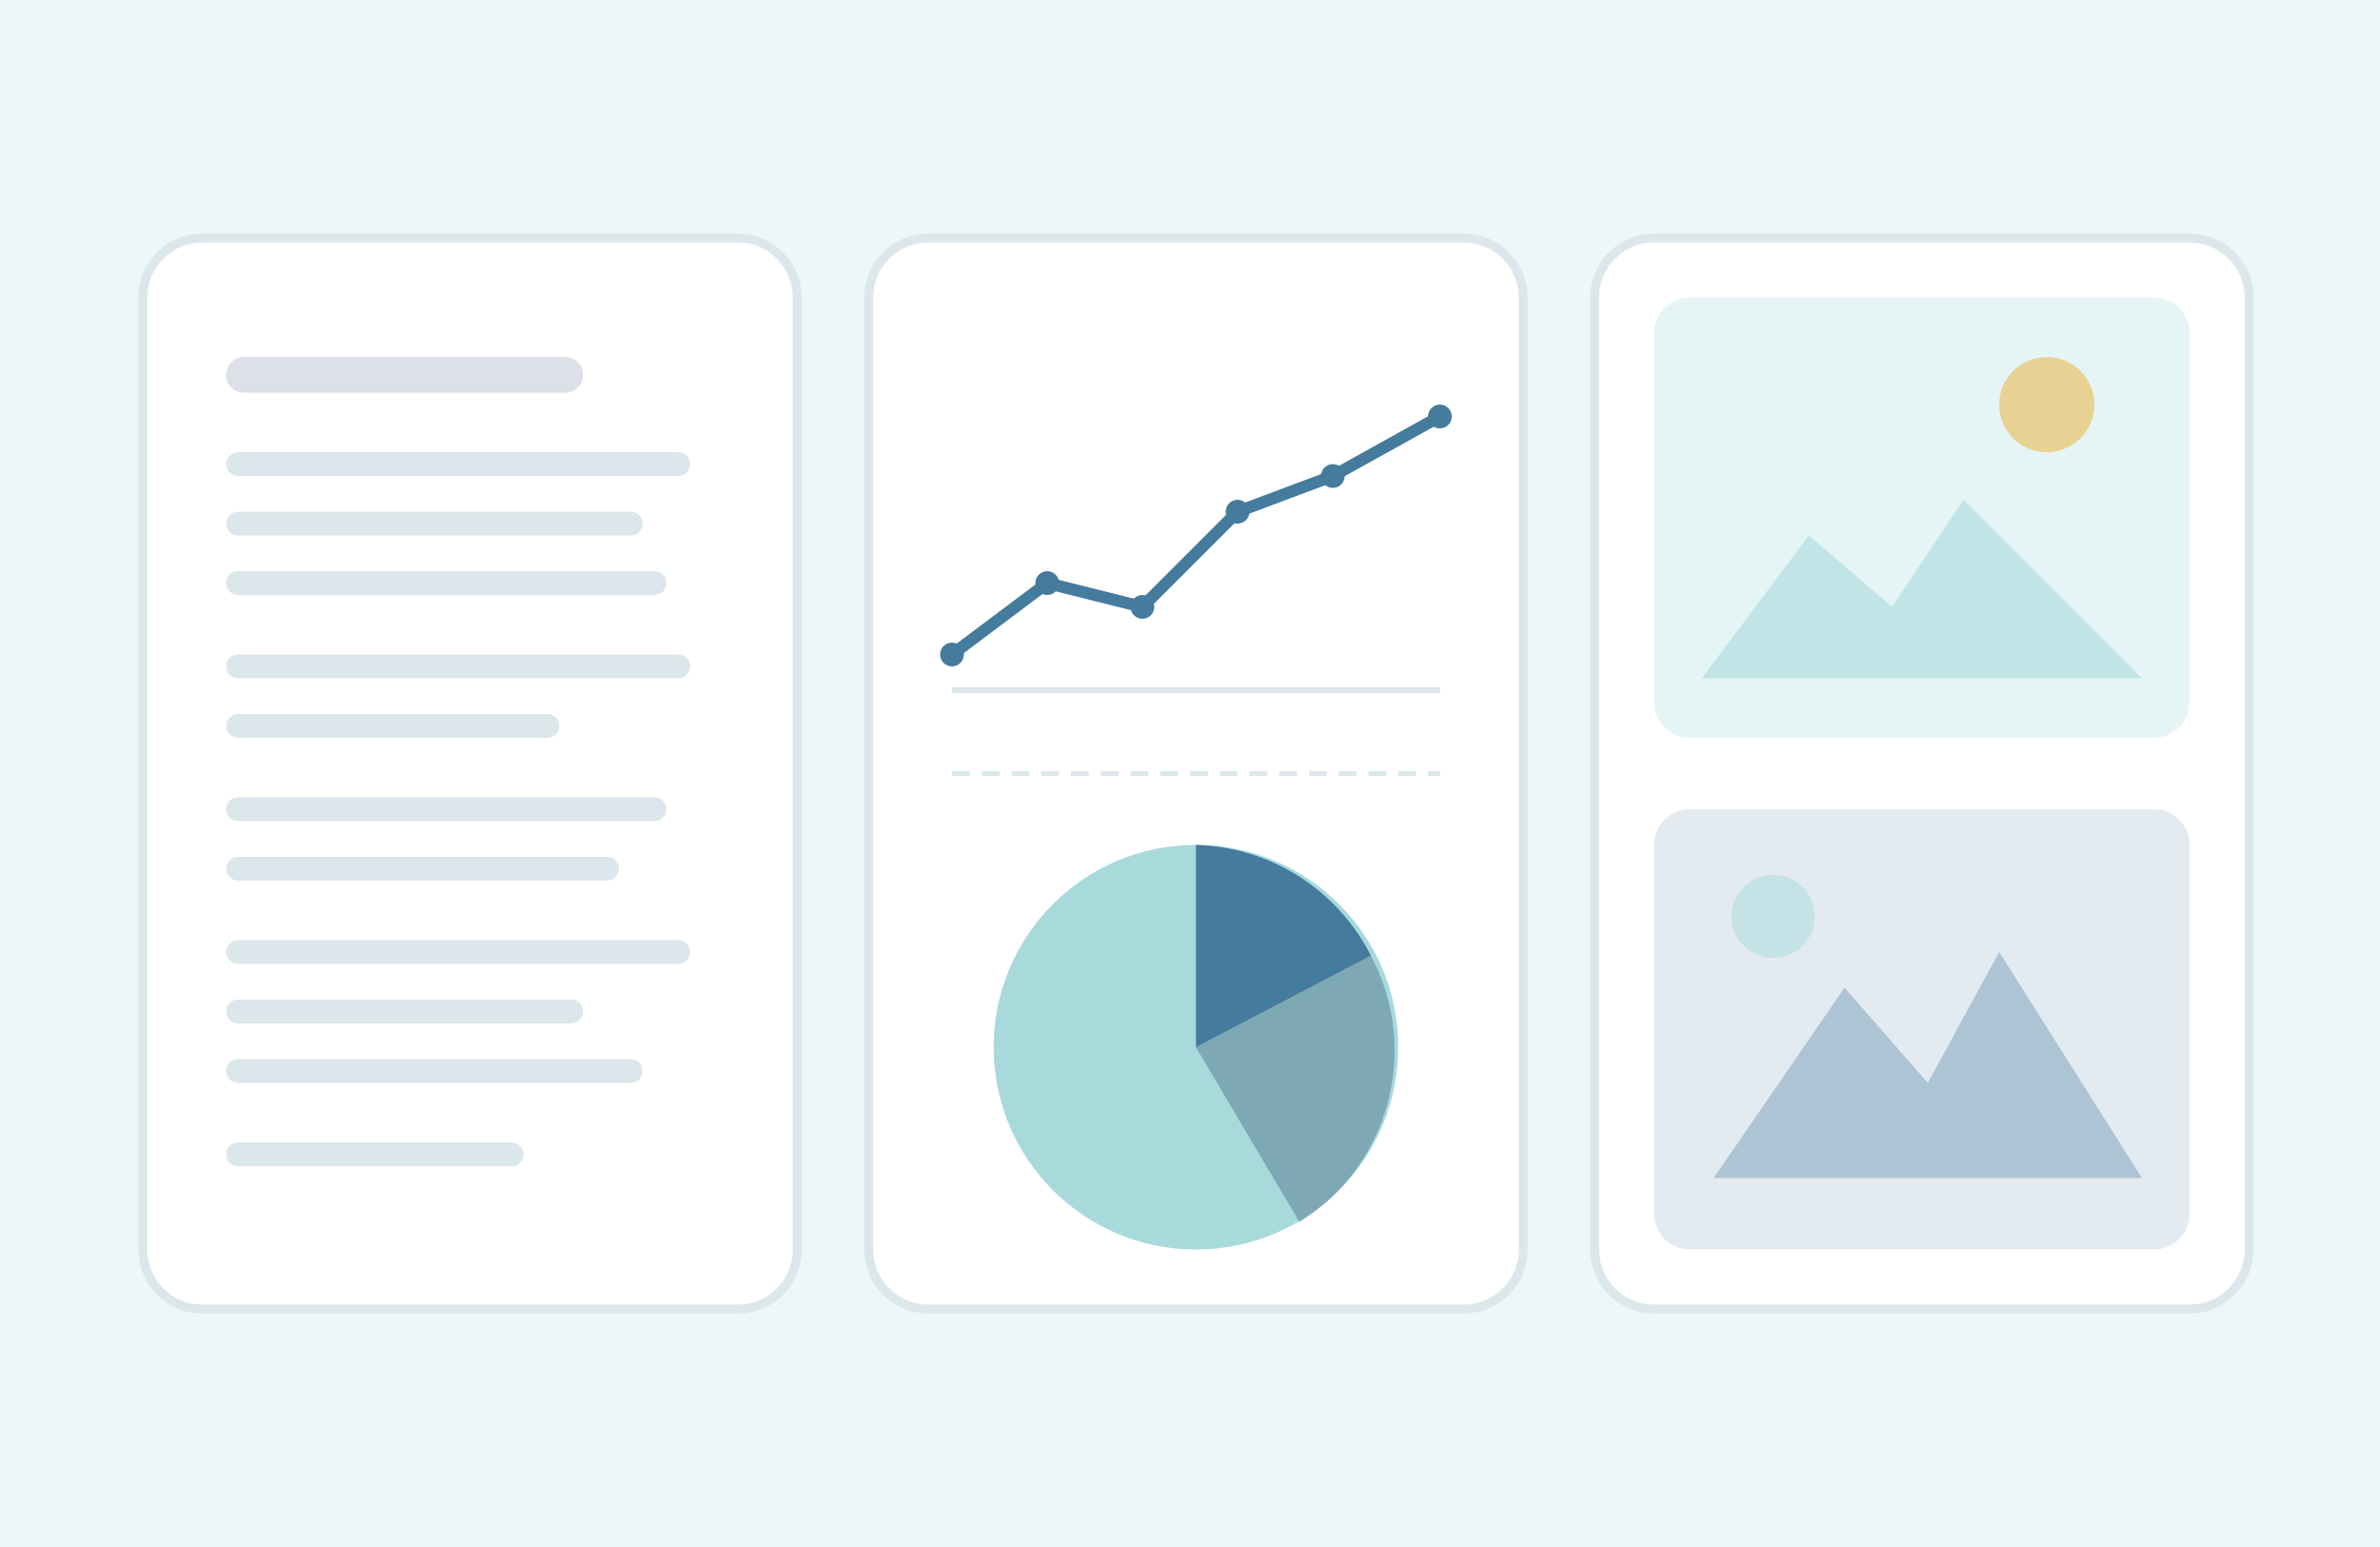
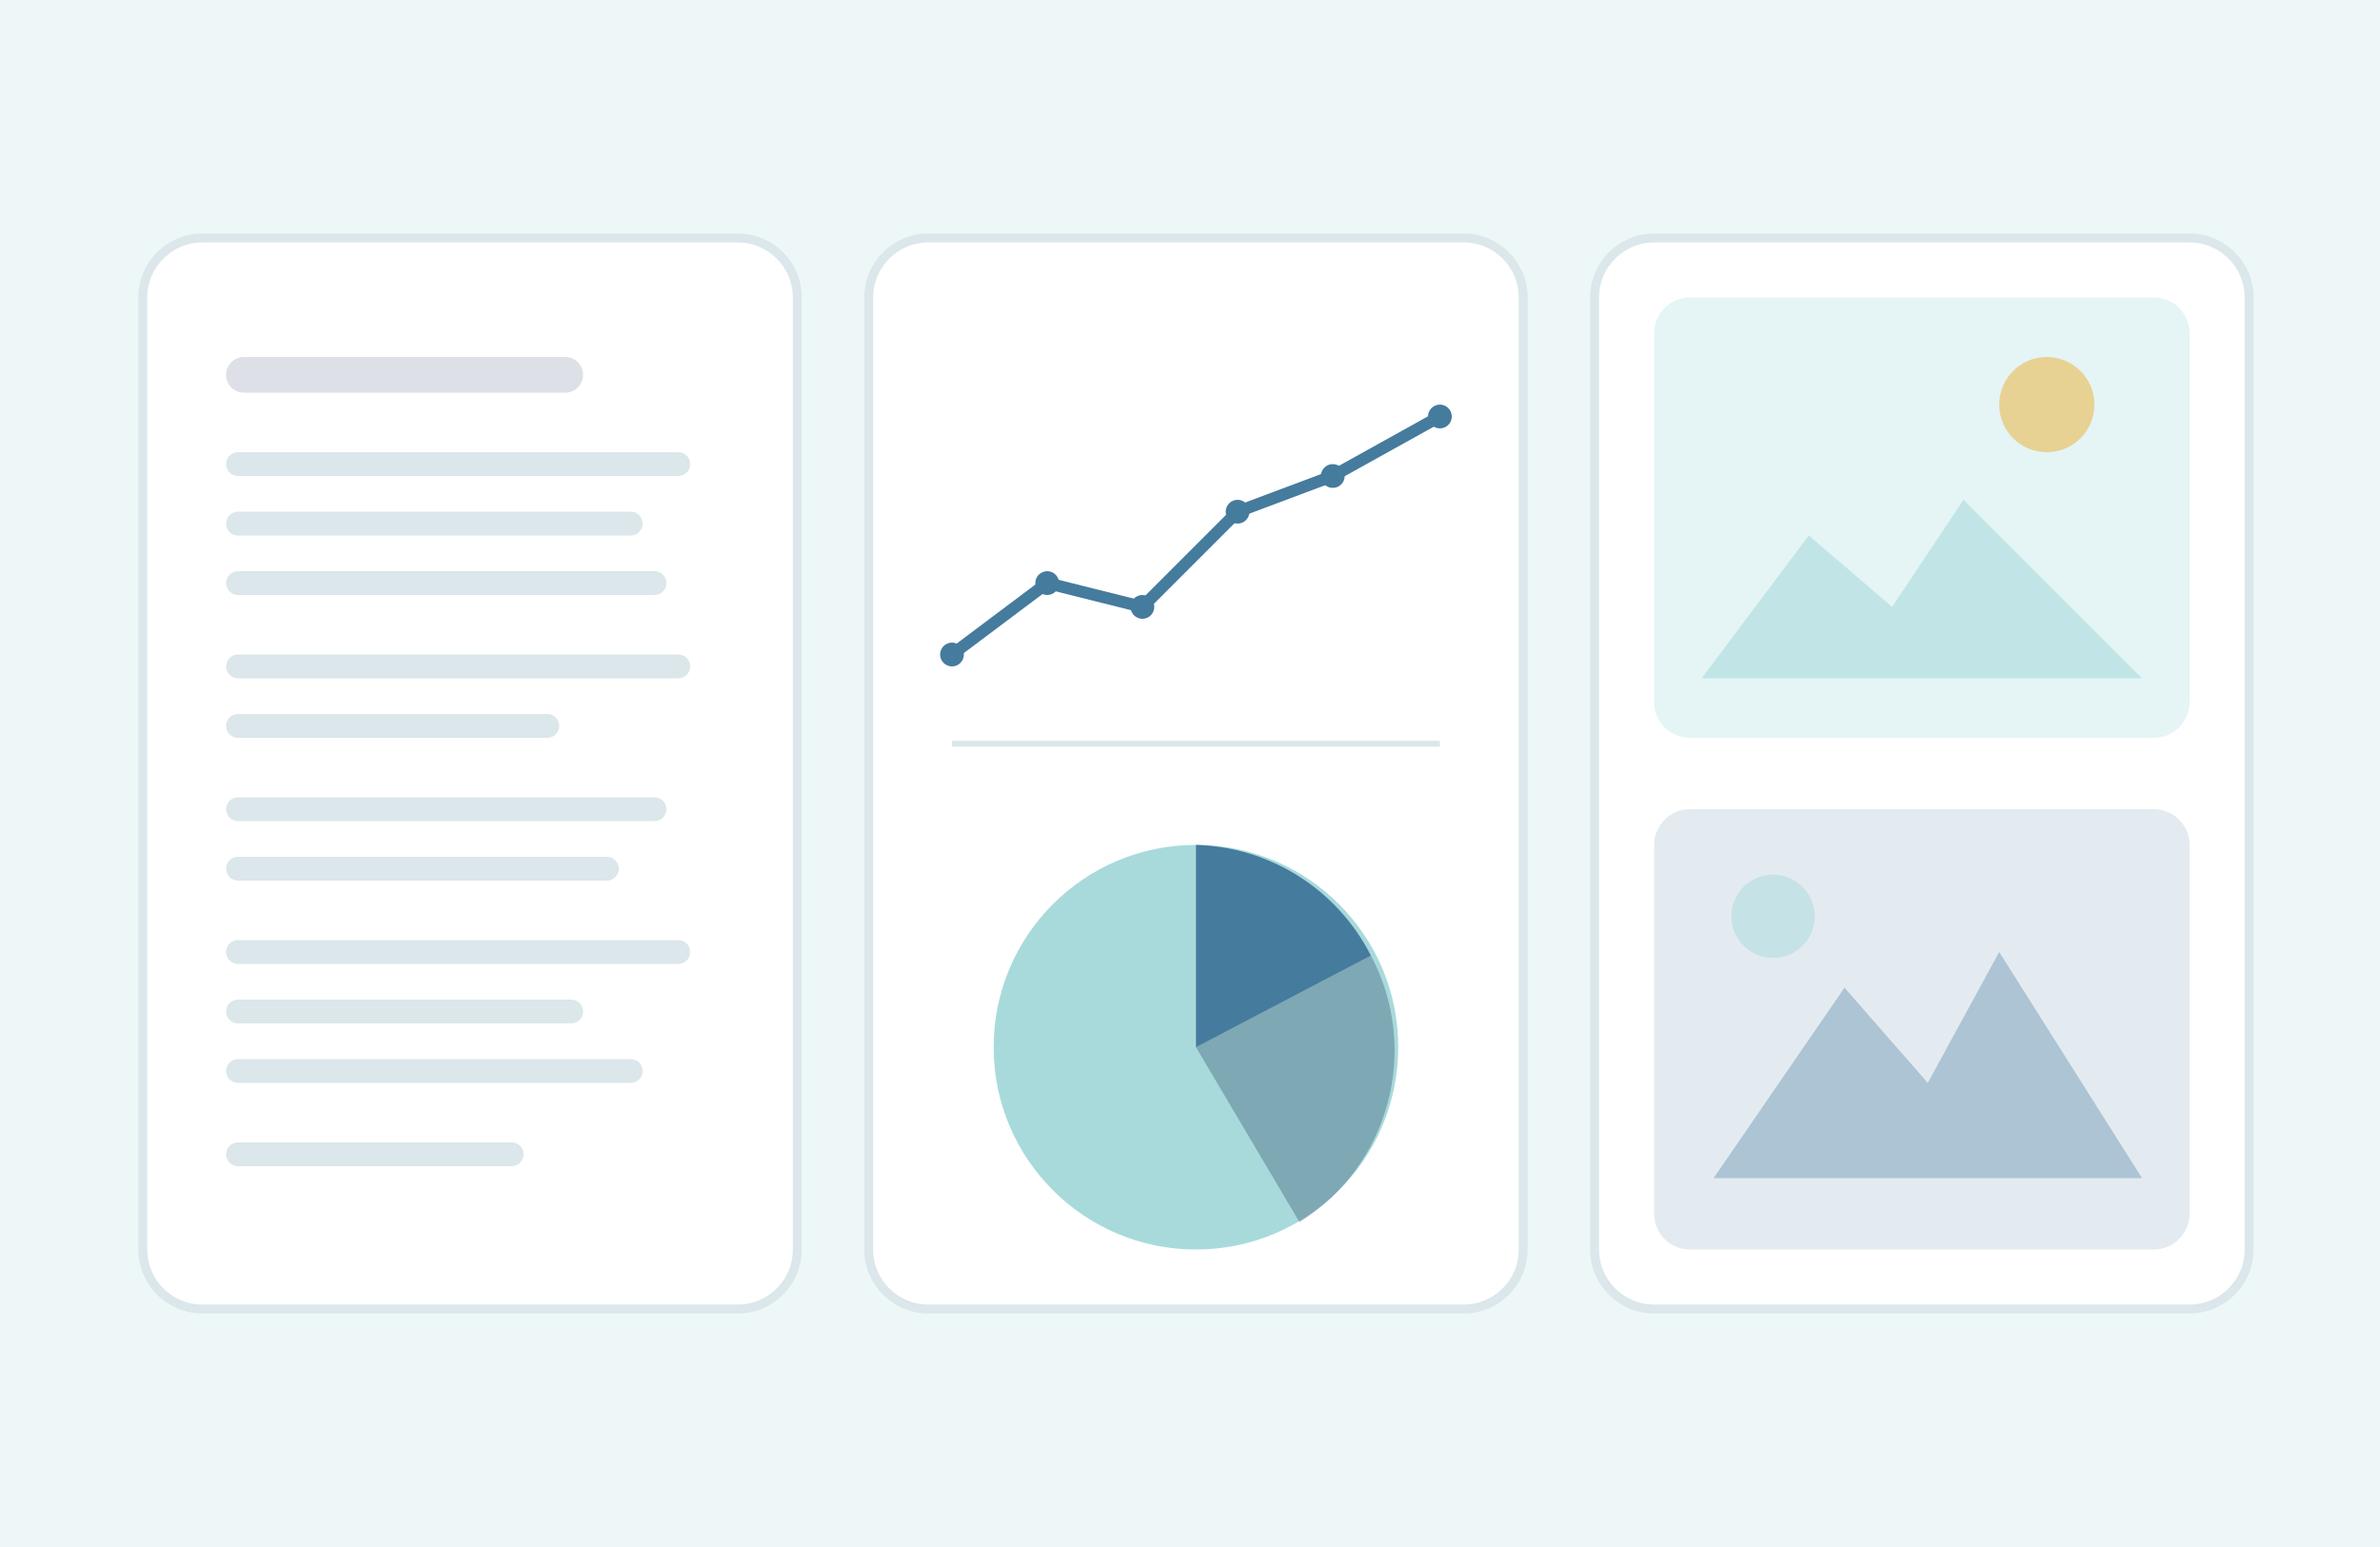
<svg xmlns="http://www.w3.org/2000/svg" viewBox="0 0 400 260" fill="none" preserveAspectRatio="xMidYMid slice">
  <rect width="400" height="260" fill="#edf7f7" />
  <g transform="translate(24, 40)">
    <rect width="110" height="180" rx="10" fill="white" stroke="#dbe7ea" stroke-width="1.5" />
    <rect x="14" y="20" width="60" height="6" rx="3" fill="#1d3557" fill-opacity="0.15" />
    <rect x="14" y="36" width="78" height="4" rx="2" fill="#dbe7ea" />
    <rect x="14" y="46" width="70" height="4" rx="2" fill="#dbe7ea" />
    <rect x="14" y="56" width="74" height="4" rx="2" fill="#dbe7ea" />
    <rect x="14" y="70" width="78" height="4" rx="2" fill="#dbe7ea" />
    <rect x="14" y="80" width="56" height="4" rx="2" fill="#dbe7ea" />
    <rect x="14" y="94" width="74" height="4" rx="2" fill="#dbe7ea" />
    <rect x="14" y="104" width="66" height="4" rx="2" fill="#dbe7ea" />
    <rect x="14" y="118" width="78" height="4" rx="2" fill="#dbe7ea" />
    <rect x="14" y="128" width="60" height="4" rx="2" fill="#dbe7ea" />
    <rect x="14" y="138" width="70" height="4" rx="2" fill="#dbe7ea" />
    <rect x="14" y="152" width="50" height="4" rx="2" fill="#dbe7ea" />
  </g>
  <g transform="translate(146, 40)">
    <rect width="110" height="180" rx="10" fill="white" stroke="#dbe7ea" stroke-width="1.5" />
    <polyline points="14,70 30,58 46,62 62,46 78,40 96,30" stroke="#457b9d" stroke-width="2" stroke-linecap="round" stroke-linejoin="round" fill="none" />
    <circle cx="14" cy="70" r="2" fill="#457b9d" />
    <circle cx="30" cy="58" r="2" fill="#457b9d" />
    <circle cx="46" cy="62" r="2" fill="#457b9d" />
    <circle cx="62" cy="46" r="2" fill="#457b9d" />
    <circle cx="78" cy="40" r="2" fill="#457b9d" />
    <circle cx="96" cy="30" r="2" fill="#457b9d" />
-     <line x1="14" y1="76" x2="96" y2="76" stroke="#dbe7ea" stroke-width="1" />
-     <line x1="14" y1="90" x2="96" y2="90" stroke="#dbe7ea" stroke-width="0.8" stroke-dasharray="3 2" />
+     <line x1="14" y1="85" x2="96" y2="85" stroke="#dbe7ea" stroke-width="1" />
    <circle cx="55" cy="136" r="34" fill="#a8dadc" />
    <path d="M55 136 L55 102 A34 34 0 0 1 84.4 120.6 Z" fill="#457b9d" />
    <path d="M55 136 L84.4 120.6 A34 34 0 0 1 72.4 165.4 Z" fill="#1d3557" fill-opacity="0.3" />
  </g>
  <g transform="translate(268, 40)">
    <rect width="110" height="180" rx="10" fill="white" stroke="#dbe7ea" stroke-width="1.5" />
    <rect x="10" y="10" width="90" height="74" rx="6" fill="#a8dadc" fill-opacity="0.3" />
    <path d="M18 74 L36 50 L50 62 L62 44 L92 74 Z" fill="#a8dadc" fill-opacity="0.6" />
    <circle cx="76" cy="28" r="8" fill="#e9c46a" fill-opacity="0.7" />
    <rect x="10" y="96" width="90" height="74" rx="6" fill="#457b9d" fill-opacity="0.15" />
    <path d="M20 158 L42 126 L56 142 L68 120 L92 158 Z" fill="#457b9d" fill-opacity="0.35" />
    <circle cx="30" cy="114" r="7" fill="#a8dadc" fill-opacity="0.5" />
  </g>
</svg>
